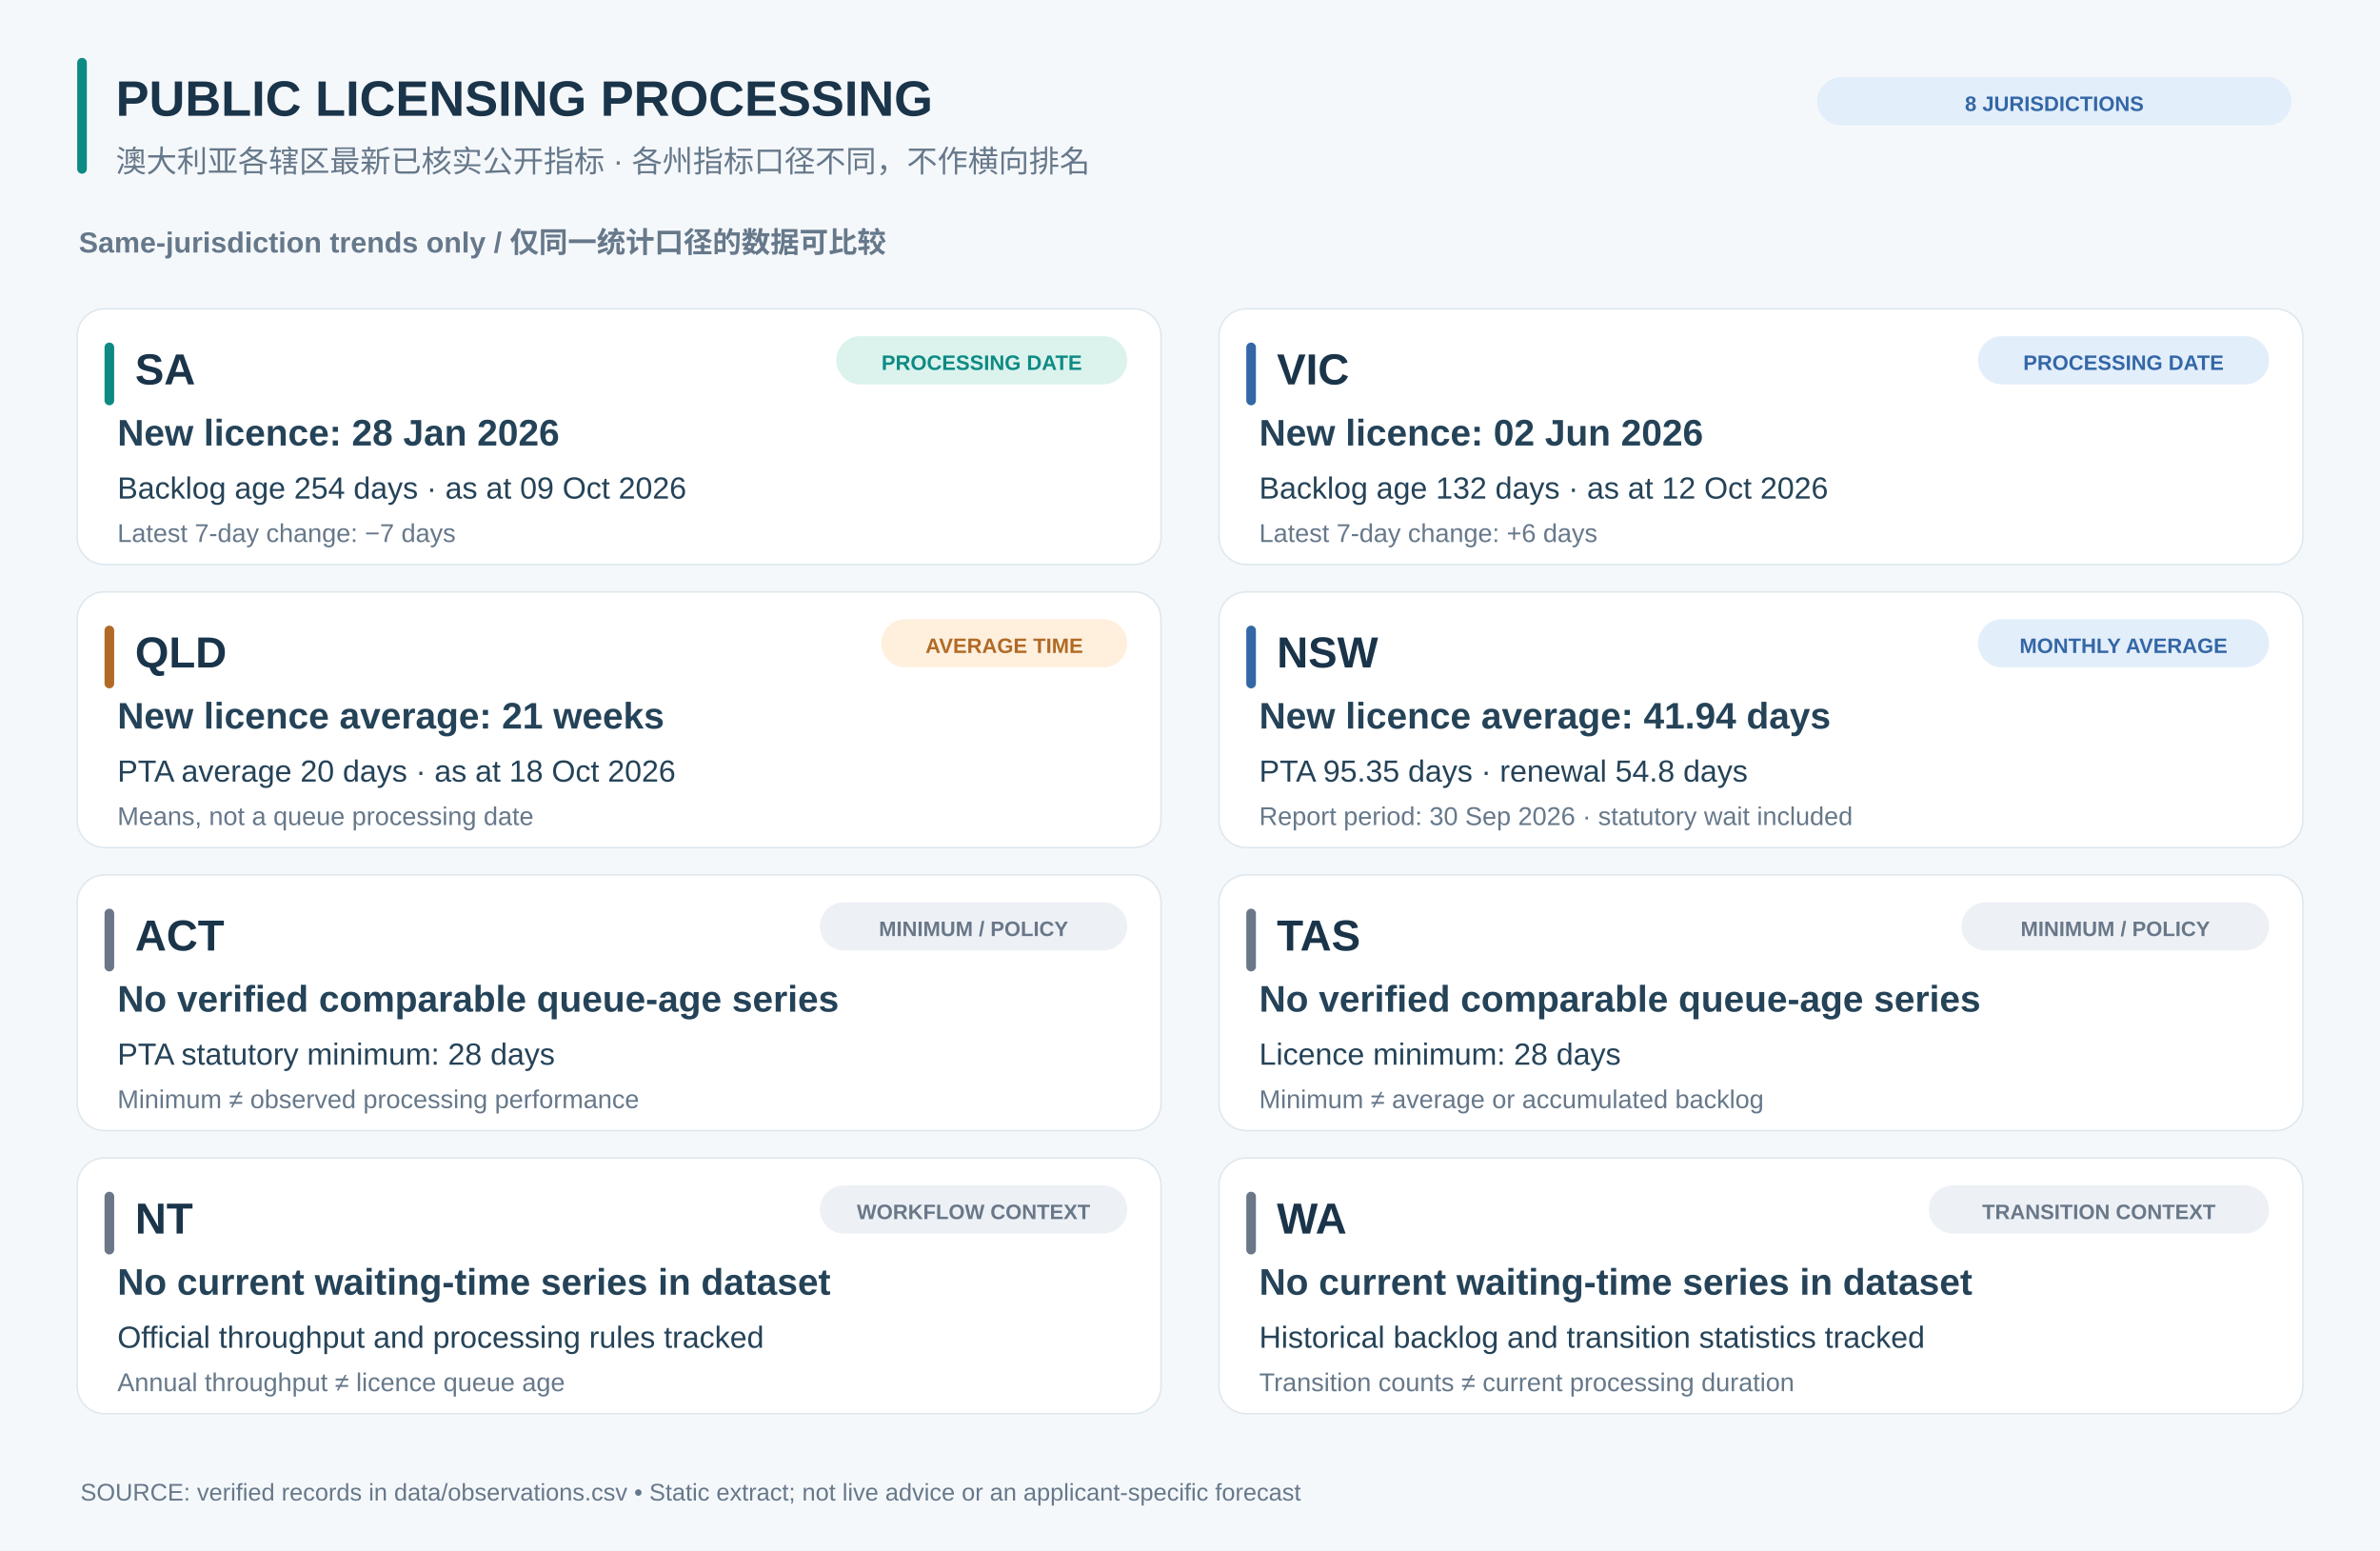
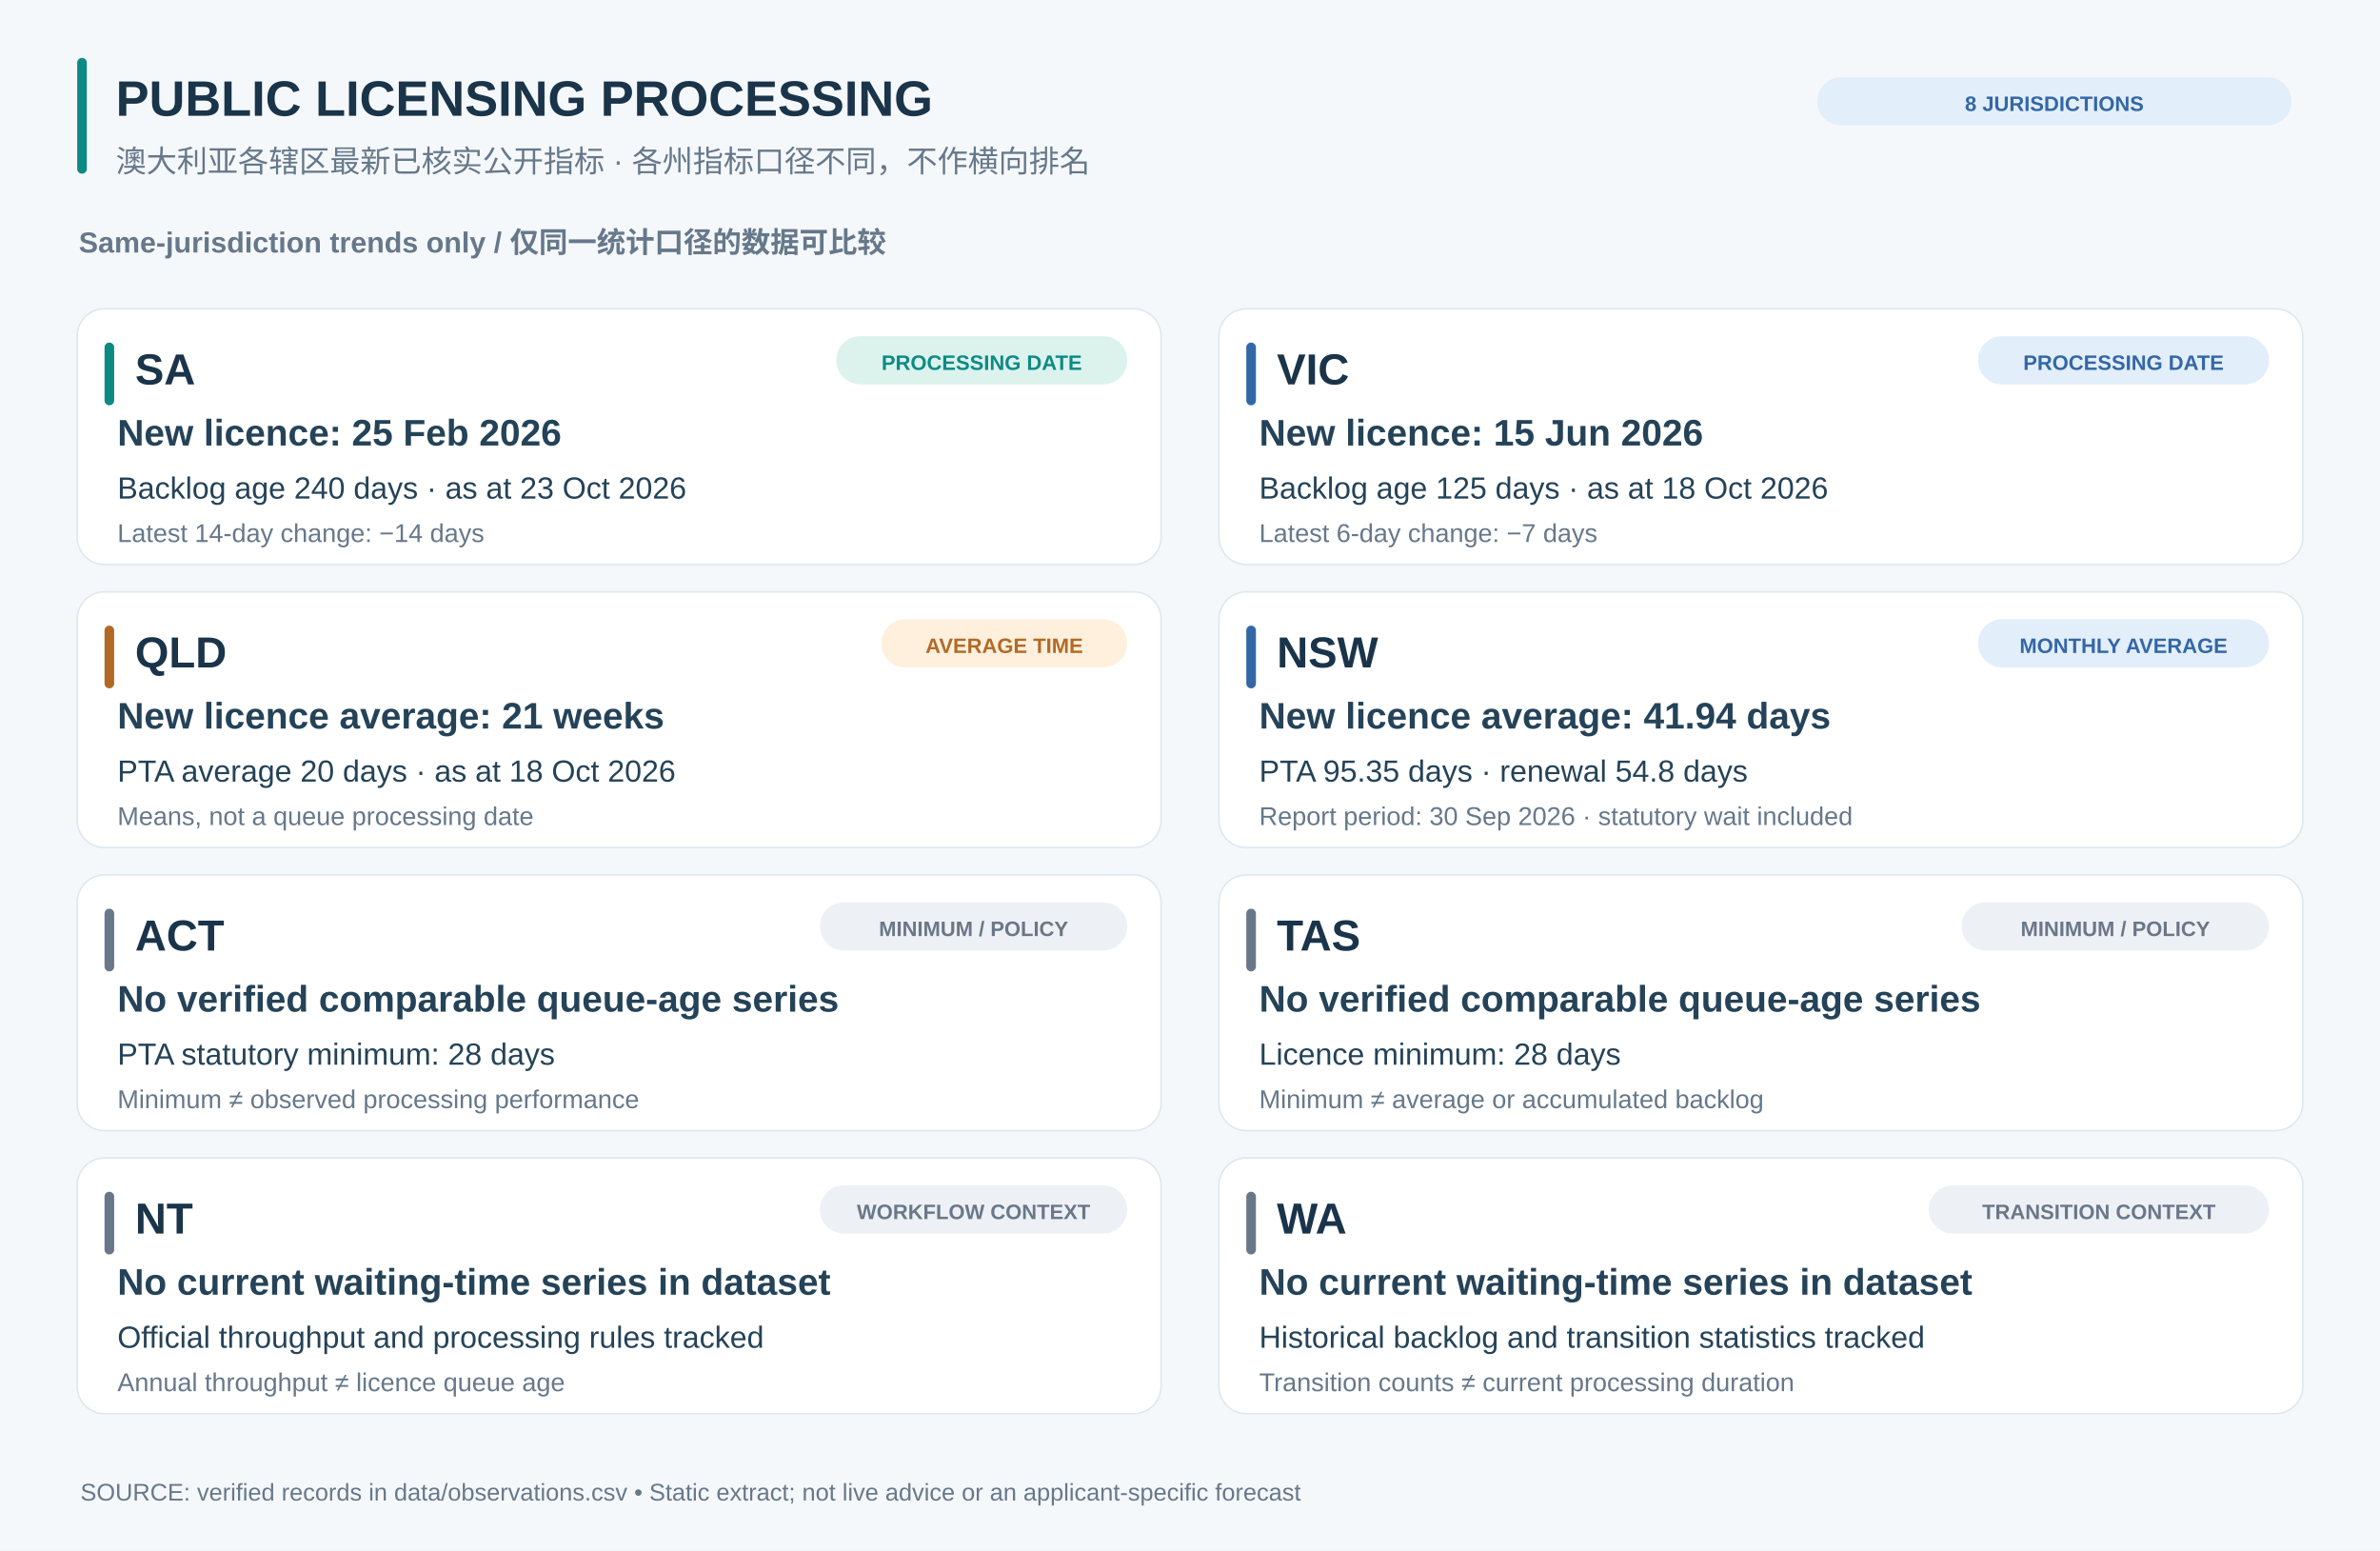
<svg xmlns="http://www.w3.org/2000/svg" width="1480" height="964" viewBox="0 0 1480 964" role="img" aria-label="Current public firearms licensing processing indicators">
  <rect x="0" y="0" width="1480" height="964" rx="0" fill="#F5F8FB" stroke="#F5F8FB" stroke-width="0" />
  <rect x="48" y="36" width="6" height="72" rx="3" fill="#0E8A84" stroke="#0E8A84" stroke-width="0" />
  <text x="72" y="72" fill="#1A344A" font-size="31" font-family="Arial,Helvetica,sans-serif" font-weight="800" text-anchor="start">PUBLIC LICENSING PROCESSING</text>
  <text x="72" y="107" fill="#66788A" font-size="19" font-family="Arial,Helvetica,sans-serif" font-weight="500" text-anchor="start">澳大利亚各辖区最新已核实公开指标 · 各州指标口径不同，不作横向排名</text>
  <rect x="1130" y="48" width="295" height="30" rx="15" fill="#E3EEFB" stroke="#E3EEFB" stroke-width="0" />
  <text x="1277.5" y="69" fill="#3367A6" font-size="13" font-family="Arial,Helvetica,sans-serif" font-weight="700" text-anchor="middle">8 JURISDICTIONS</text>
  <text x="49" y="157" fill="#66788A" font-size="18" font-family="Arial,Helvetica,sans-serif" font-weight="600" text-anchor="start">Same-jurisdiction trends only / 仅同一统计口径的数据可比较</text>
  <rect x="48" y="192" width="674" height="159" rx="17" fill="#FFFFFF" stroke="#DFE8EE" stroke-width="1" />
  <rect x="65" y="213" width="6" height="39" rx="3" fill="#0E8A84" stroke="#0E8A84" stroke-width="0" />
  <text x="84" y="239" fill="#1A344A" font-size="27" font-family="Arial,Helvetica,sans-serif" font-weight="800" text-anchor="start">SA</text>
  <rect x="520" y="209" width="181" height="30" rx="15" fill="#DCF3ED" stroke="#DCF3ED" stroke-width="0" />
  <text x="610.5" y="230" fill="#0E8A84" font-size="13" font-family="Arial,Helvetica,sans-serif" font-weight="700" text-anchor="middle">PROCESSING DATE</text>
-   <text x="73" y="277" fill="#254358" font-size="23" font-family="Arial,Helvetica,sans-serif" font-weight="700" text-anchor="start">New licence: 28 Jan 2026</text>
-   <text x="73" y="310" fill="#254358" font-size="19" font-family="Arial,Helvetica,sans-serif" font-weight="500" text-anchor="start">Backlog age 254 days · as at 09 Oct 2026</text>
-   <text x="73" y="337" fill="#66788A" font-size="16" font-family="Arial,Helvetica,sans-serif" font-weight="400" text-anchor="start">Latest 7-day change: −7 days</text>
+   <text x="73" y="277" fill="#254358" font-size="23" font-family="Arial,Helvetica,sans-serif" font-weight="700" text-anchor="start">New licence: 25 Feb 2026</text>
+   <text x="73" y="310" fill="#254358" font-size="19" font-family="Arial,Helvetica,sans-serif" font-weight="500" text-anchor="start">Backlog age 240 days · as at 23 Oct 2026</text>
+   <text x="73" y="337" fill="#66788A" font-size="16" font-family="Arial,Helvetica,sans-serif" font-weight="400" text-anchor="start">Latest 14-day change: −14 days</text>
  <rect x="758" y="192" width="674" height="159" rx="17" fill="#FFFFFF" stroke="#DFE8EE" stroke-width="1" />
  <rect x="775" y="213" width="6" height="39" rx="3" fill="#3367A6" stroke="#3367A6" stroke-width="0" />
  <text x="794" y="239" fill="#1A344A" font-size="27" font-family="Arial,Helvetica,sans-serif" font-weight="800" text-anchor="start">VIC</text>
  <rect x="1230" y="209" width="181" height="30" rx="15" fill="#E3EEFB" stroke="#E3EEFB" stroke-width="0" />
  <text x="1320.5" y="230" fill="#3367A6" font-size="13" font-family="Arial,Helvetica,sans-serif" font-weight="700" text-anchor="middle">PROCESSING DATE</text>
-   <text x="783" y="277" fill="#254358" font-size="23" font-family="Arial,Helvetica,sans-serif" font-weight="700" text-anchor="start">New licence: 02 Jun 2026</text>
-   <text x="783" y="310" fill="#254358" font-size="19" font-family="Arial,Helvetica,sans-serif" font-weight="500" text-anchor="start">Backlog age 132 days · as at 12 Oct 2026</text>
-   <text x="783" y="337" fill="#66788A" font-size="16" font-family="Arial,Helvetica,sans-serif" font-weight="400" text-anchor="start">Latest 7-day change: +6 days</text>
+   <text x="783" y="277" fill="#254358" font-size="23" font-family="Arial,Helvetica,sans-serif" font-weight="700" text-anchor="start">New licence: 15 Jun 2026</text>
+   <text x="783" y="310" fill="#254358" font-size="19" font-family="Arial,Helvetica,sans-serif" font-weight="500" text-anchor="start">Backlog age 125 days · as at 18 Oct 2026</text>
+   <text x="783" y="337" fill="#66788A" font-size="16" font-family="Arial,Helvetica,sans-serif" font-weight="400" text-anchor="start">Latest 6-day change: −7 days</text>
  <rect x="48" y="368" width="674" height="159" rx="17" fill="#FFFFFF" stroke="#DFE8EE" stroke-width="1" />
  <rect x="65" y="389" width="6" height="39" rx="3" fill="#B16A25" stroke="#B16A25" stroke-width="0" />
  <text x="84" y="415" fill="#1A344A" font-size="27" font-family="Arial,Helvetica,sans-serif" font-weight="800" text-anchor="start">QLD</text>
  <rect x="548" y="385" width="153" height="30" rx="15" fill="#FFF0DE" stroke="#FFF0DE" stroke-width="0" />
  <text x="624.5" y="406" fill="#B16A25" font-size="13" font-family="Arial,Helvetica,sans-serif" font-weight="700" text-anchor="middle">AVERAGE TIME</text>
  <text x="73" y="453" fill="#254358" font-size="23" font-family="Arial,Helvetica,sans-serif" font-weight="700" text-anchor="start">New licence average: 21 weeks</text>
  <text x="73" y="486" fill="#254358" font-size="19" font-family="Arial,Helvetica,sans-serif" font-weight="500" text-anchor="start">PTA average 20 days · as at 18 Oct 2026</text>
  <text x="73" y="513" fill="#66788A" font-size="16" font-family="Arial,Helvetica,sans-serif" font-weight="400" text-anchor="start">Means, not a queue processing date</text>
  <rect x="758" y="368" width="674" height="159" rx="17" fill="#FFFFFF" stroke="#DFE8EE" stroke-width="1" />
  <rect x="775" y="389" width="6" height="39" rx="3" fill="#3367A6" stroke="#3367A6" stroke-width="0" />
  <text x="794" y="415" fill="#1A344A" font-size="27" font-family="Arial,Helvetica,sans-serif" font-weight="800" text-anchor="start">NSW</text>
  <rect x="1230" y="385" width="181" height="30" rx="15" fill="#E3EEFB" stroke="#E3EEFB" stroke-width="0" />
  <text x="1320.5" y="406" fill="#3367A6" font-size="13" font-family="Arial,Helvetica,sans-serif" font-weight="700" text-anchor="middle">MONTHLY AVERAGE</text>
  <text x="783" y="453" fill="#254358" font-size="23" font-family="Arial,Helvetica,sans-serif" font-weight="700" text-anchor="start">New licence average: 41.94 days</text>
  <text x="783" y="486" fill="#254358" font-size="19" font-family="Arial,Helvetica,sans-serif" font-weight="500" text-anchor="start">PTA 95.35 days · renewal 54.8 days</text>
  <text x="783" y="513" fill="#66788A" font-size="16" font-family="Arial,Helvetica,sans-serif" font-weight="400" text-anchor="start">Report period: 30 Sep 2026 · statutory wait included</text>
  <rect x="48" y="544" width="674" height="159" rx="17" fill="#FFFFFF" stroke="#DFE8EE" stroke-width="1" />
  <rect x="65" y="565" width="6" height="39" rx="3" fill="#697788" stroke="#697788" stroke-width="0" />
  <text x="84" y="591" fill="#1A344A" font-size="27" font-family="Arial,Helvetica,sans-serif" font-weight="800" text-anchor="start">ACT</text>
  <rect x="509.8" y="561" width="191.2" height="30" rx="15" fill="#EDF1F6" stroke="#EDF1F6" stroke-width="0" />
  <text x="605.4" y="582" fill="#697788" font-size="13" font-family="Arial,Helvetica,sans-serif" font-weight="700" text-anchor="middle">MINIMUM / POLICY</text>
  <text x="73" y="629" fill="#254358" font-size="23" font-family="Arial,Helvetica,sans-serif" font-weight="700" text-anchor="start">No verified comparable queue-age series</text>
  <text x="73" y="662" fill="#254358" font-size="19" font-family="Arial,Helvetica,sans-serif" font-weight="500" text-anchor="start">PTA statutory minimum: 28 days</text>
  <text x="73" y="689" fill="#66788A" font-size="16" font-family="Arial,Helvetica,sans-serif" font-weight="400" text-anchor="start">Minimum ≠ observed processing performance</text>
  <rect x="758" y="544" width="674" height="159" rx="17" fill="#FFFFFF" stroke="#DFE8EE" stroke-width="1" />
  <rect x="775" y="565" width="6" height="39" rx="3" fill="#697788" stroke="#697788" stroke-width="0" />
  <text x="794" y="591" fill="#1A344A" font-size="27" font-family="Arial,Helvetica,sans-serif" font-weight="800" text-anchor="start">TAS</text>
  <rect x="1219.8" y="561" width="191.2" height="30" rx="15" fill="#EDF1F6" stroke="#EDF1F6" stroke-width="0" />
  <text x="1315.4" y="582" fill="#697788" font-size="13" font-family="Arial,Helvetica,sans-serif" font-weight="700" text-anchor="middle">MINIMUM / POLICY</text>
  <text x="783" y="629" fill="#254358" font-size="23" font-family="Arial,Helvetica,sans-serif" font-weight="700" text-anchor="start">No verified comparable queue-age series</text>
  <text x="783" y="662" fill="#254358" font-size="19" font-family="Arial,Helvetica,sans-serif" font-weight="500" text-anchor="start">Licence minimum: 28 days</text>
  <text x="783" y="689" fill="#66788A" font-size="16" font-family="Arial,Helvetica,sans-serif" font-weight="400" text-anchor="start">Minimum ≠ average or accumulated backlog</text>
  <rect x="48" y="720" width="674" height="159" rx="17" fill="#FFFFFF" stroke="#DFE8EE" stroke-width="1" />
  <rect x="65" y="741" width="6" height="39" rx="3" fill="#697788" stroke="#697788" stroke-width="0" />
  <text x="84" y="767" fill="#1A344A" font-size="27" font-family="Arial,Helvetica,sans-serif" font-weight="800" text-anchor="start">NT</text>
  <rect x="509.8" y="737" width="191.2" height="30" rx="15" fill="#EDF1F6" stroke="#EDF1F6" stroke-width="0" />
  <text x="605.4" y="758" fill="#697788" font-size="13" font-family="Arial,Helvetica,sans-serif" font-weight="700" text-anchor="middle">WORKFLOW CONTEXT</text>
  <text x="73" y="805" fill="#254358" font-size="23" font-family="Arial,Helvetica,sans-serif" font-weight="700" text-anchor="start">No current waiting-time series in dataset</text>
  <text x="73" y="838" fill="#254358" font-size="19" font-family="Arial,Helvetica,sans-serif" font-weight="500" text-anchor="start">Official throughput and processing rules tracked</text>
  <text x="73" y="865" fill="#66788A" font-size="16" font-family="Arial,Helvetica,sans-serif" font-weight="400" text-anchor="start">Annual throughput ≠ licence queue age</text>
  <rect x="758" y="720" width="674" height="159" rx="17" fill="#FFFFFF" stroke="#DFE8EE" stroke-width="1" />
  <rect x="775" y="741" width="6" height="39" rx="3" fill="#697788" stroke="#697788" stroke-width="0" />
  <text x="794" y="767" fill="#1A344A" font-size="27" font-family="Arial,Helvetica,sans-serif" font-weight="800" text-anchor="start">WA</text>
  <rect x="1199.4" y="737" width="211.6" height="30" rx="15" fill="#EDF1F6" stroke="#EDF1F6" stroke-width="0" />
  <text x="1305.2" y="758" fill="#697788" font-size="13" font-family="Arial,Helvetica,sans-serif" font-weight="700" text-anchor="middle">TRANSITION CONTEXT</text>
  <text x="783" y="805" fill="#254358" font-size="23" font-family="Arial,Helvetica,sans-serif" font-weight="700" text-anchor="start">No current waiting-time series in dataset</text>
  <text x="783" y="838" fill="#254358" font-size="19" font-family="Arial,Helvetica,sans-serif" font-weight="500" text-anchor="start">Historical backlog and transition statistics tracked</text>
  <text x="783" y="865" fill="#66788A" font-size="16" font-family="Arial,Helvetica,sans-serif" font-weight="400" text-anchor="start">Transition counts ≠ current processing duration</text>
  <text x="50" y="933" fill="#66788A" font-size="15" font-family="Arial,Helvetica,sans-serif" font-weight="500" text-anchor="start">SOURCE: verified records in data/observations.csv  •  Static extract; not live advice or an applicant-specific forecast</text>
</svg>
